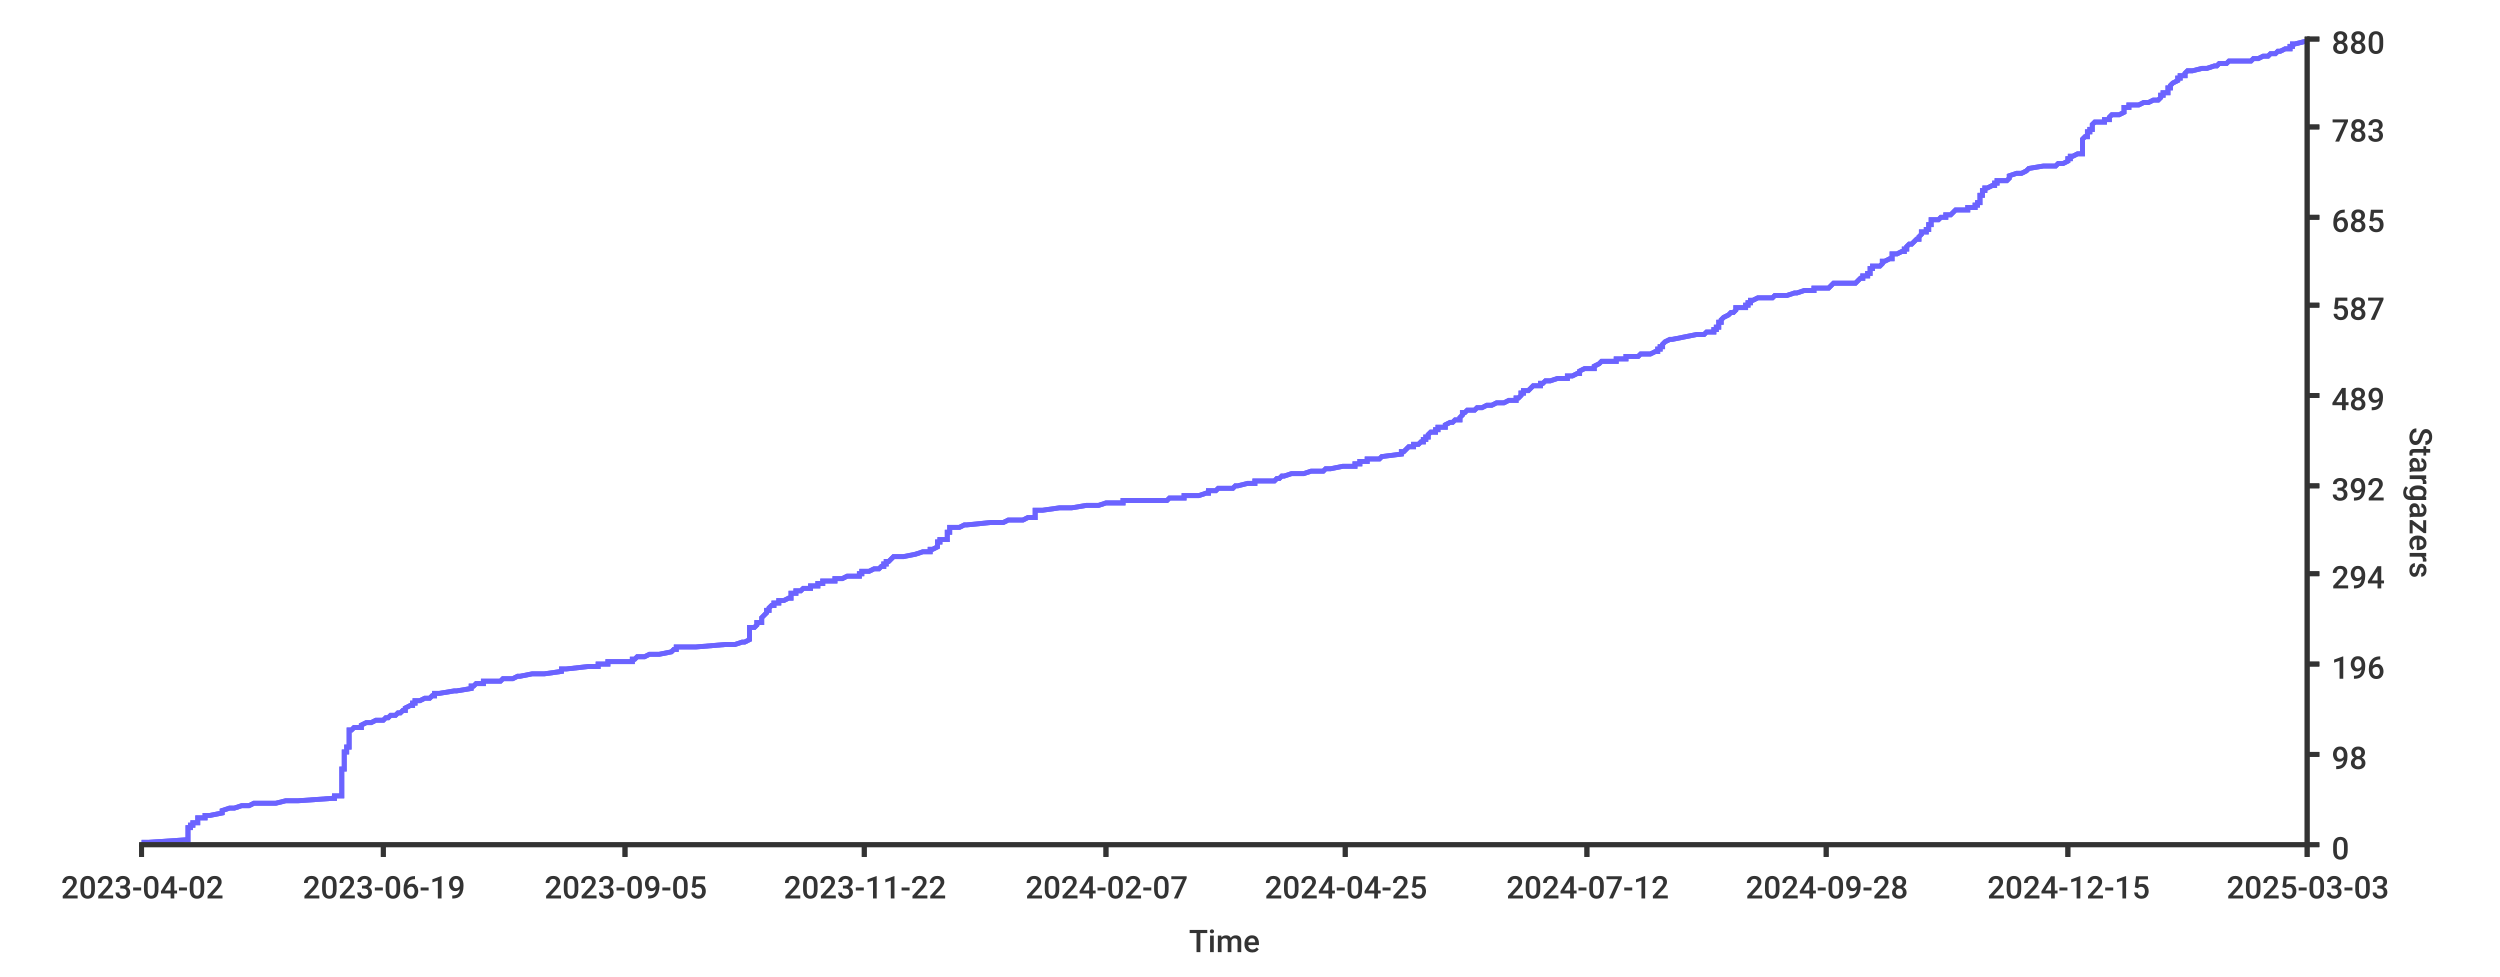
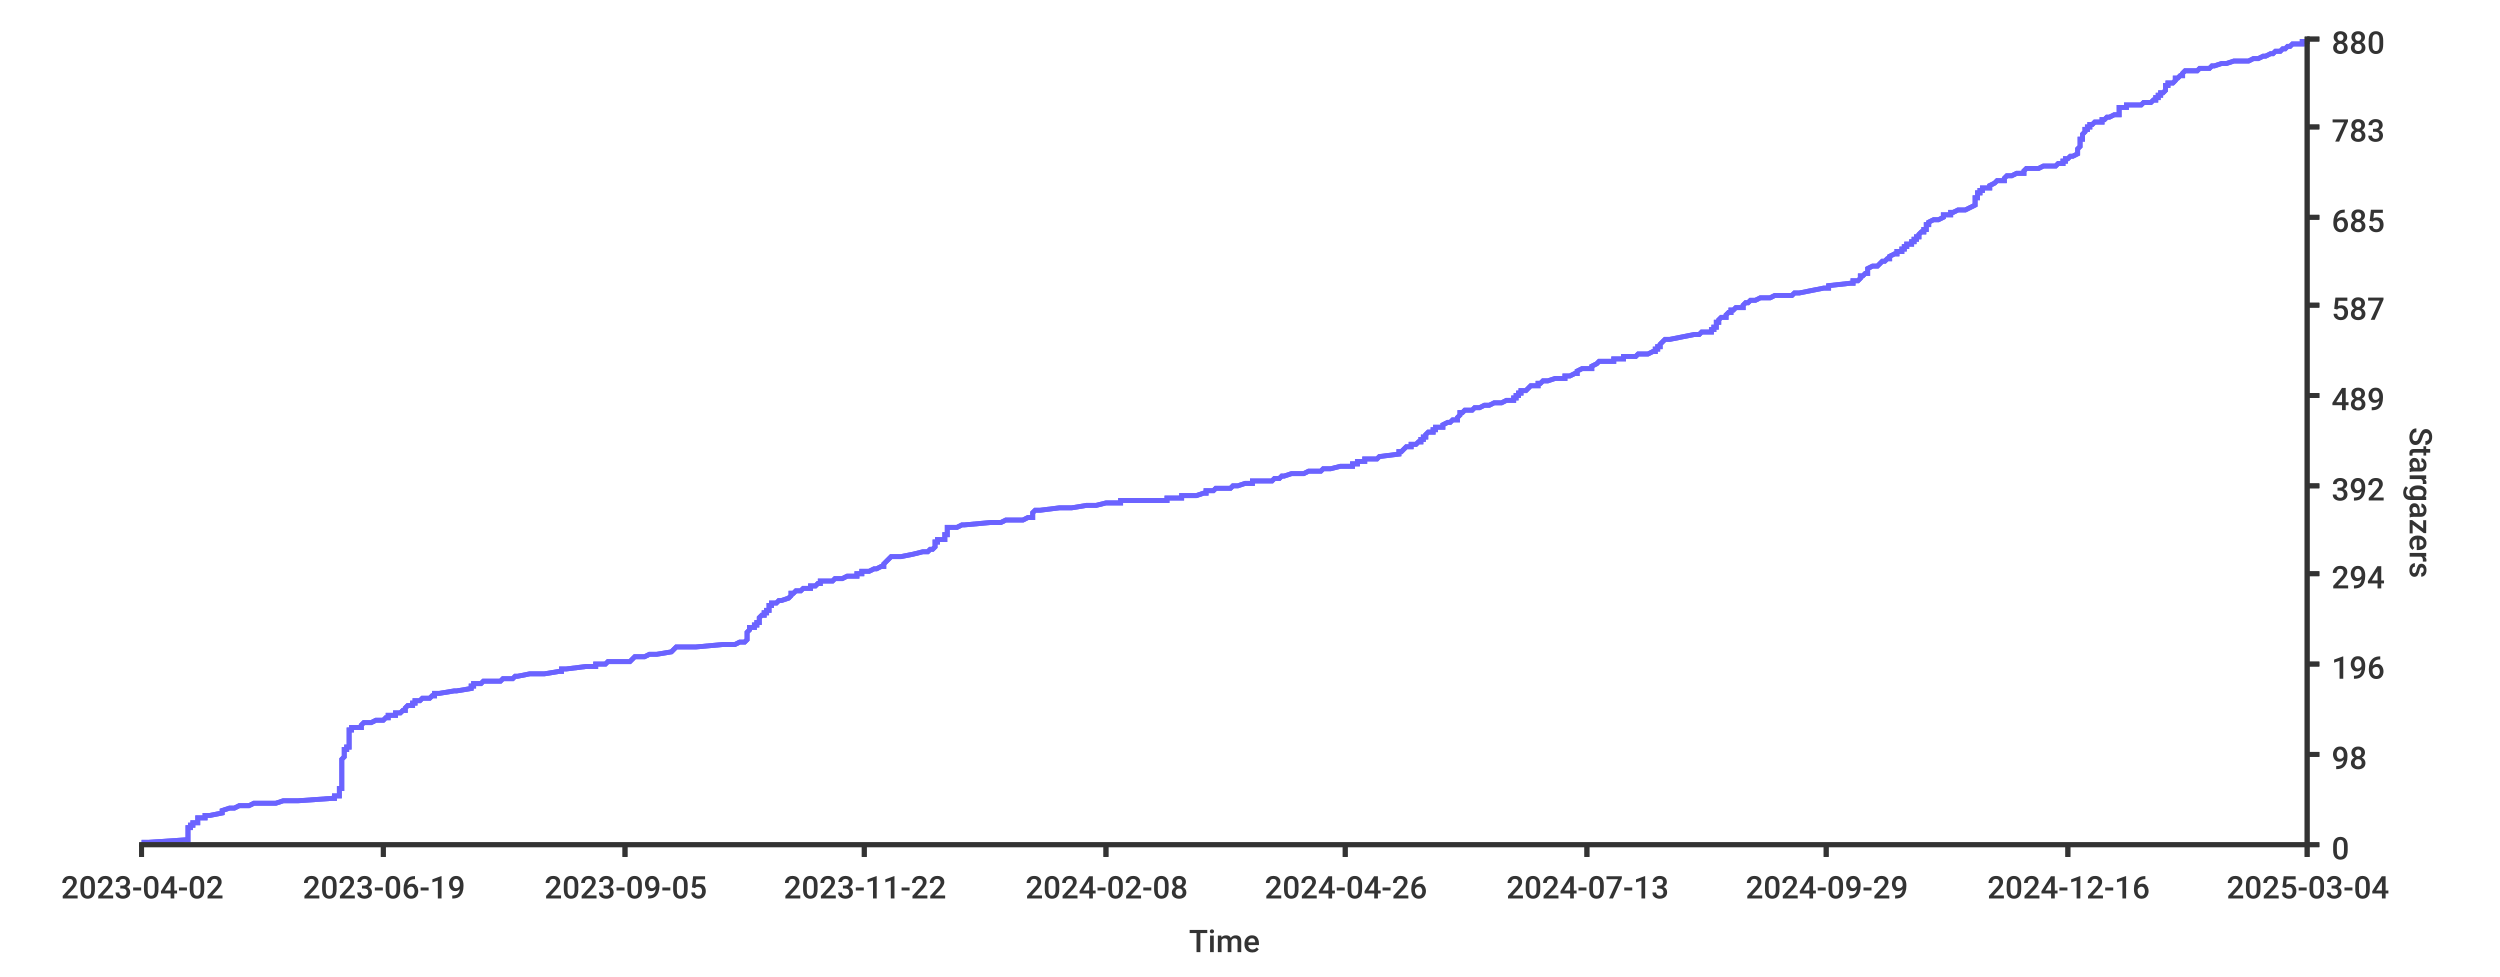
- <svg xmlns="http://www.w3.org/2000/svg" height="400px" width="1024px">
+ <svg xmlns="http://www.w3.org/2000/svg" width="1024px" height="400px">
  <style type="text/css">
path { fill: none; stroke: rgb(51,51,51); }
path.series { stroke: #6b63ff; }
rect.background { fill: rgb(255,255,255); stroke: none; }

text {
	stroke-width: 0;
	stroke: none;
	fill: rgba(51,51,51,1.0);
	font-size: 12.8px;
	font-family: 'Roboto Medium', sans-serif;
}
</style>
-   <rect y="0" width="1024px" height="400px" class="background" rx="8" x="0" />
-   <rect width="1024px" height="400px" class="background" rx="8" x="0" y="0" />
-   <path stroke-width="2" class="series" d="M 58 345 L 61 345 L 76 344 L 77 344 L 77 344 L 77 343 L 77 343 L 77 343 L 77 342 L 77 342 L 77 341 L 77 341 L 77 341 L 77 340 L 77 340 L 77 340 L 77 339 L 78 339 L 78 338 L 78 338 L 79 338 L 79 337 L 80 337 L 81 337 L 81 336 L 81 336 L 81 335 L 82 335 L 84 335 L 84 334 L 85 334 L 86 334 L 91 333 L 91 333 L 91 332 L 91 332 L 91 332 L 94 331 L 95 331 L 96 331 L 99 330 L 102 330 L 104 329 L 111 329 L 113 329 L 117 328 L 120 328 L 122 328 L 136 327 L 137 327 L 137 326 L 139 326 L 140 326 L 140 325 L 140 325 L 140 325 L 140 324 L 140 324 L 140 323 L 140 323 L 140 323 L 140 322 L 140 322 L 140 322 L 140 321 L 140 321 L 140 320 L 140 320 L 140 320 L 140 319 L 140 319 L 140 319 L 140 318 L 140 318 L 140 317 L 140 317 L 140 317 L 140 316 L 140 316 L 140 316 L 140 315 L 141 315 L 141 314 L 141 314 L 141 314 L 141 313 L 141 313 L 141 313 L 141 312 L 141 312 L 141 311 L 141 311 L 141 311 L 141 310 L 141 310 L 141 310 L 141 309 L 141 309 L 141 308 L 141 308 L 142 308 L 142 307 L 142 307 L 142 307 L 142 306 L 143 306 L 143 305 L 143 305 L 143 305 L 143 304 L 143 304 L 143 304 L 143 303 L 143 303 L 143 302 L 143 302 L 143 302 L 143 301 L 143 301 L 143 301 L 143 300 L 143 300 L 143 299 L 144 299 L 144 299 L 145 298 L 145 298 L 148 298 L 148 297 L 148 297 L 150 296 L 150 296 L 152 296 L 154 295 L 155 295 L 157 295 L 158 294 L 159 294 L 160 293 L 160 293 L 162 293 L 163 292 L 163 292 L 164 292 L 165 291 L 166 291 L 166 290 L 166 290 L 166 290 L 168 289 L 169 289 L 169 289 L 169 288 L 170 288 L 170 287 L 171 287 L 172 287 L 174 286 L 176 286 L 176 286 L 177 285 L 178 285 L 178 284 L 179 284 L 180 284 L 186 283 L 186 283 L 187 283 L 193 282 L 193 282 L 193 281 L 194 281 L 194 281 L 195 280 L 197 280 L 198 280 L 198 279 L 205 279 L 206 278 L 208 278 L 210 278 L 212 277 L 212 277 L 213 277 L 218 276 L 223 276 L 230 275 L 230 275 L 230 275 L 230 274 L 231 274 L 232 274 L 241 273 L 245 273 L 245 272 L 248 272 L 249 272 L 249 271 L 259 271 L 259 271 L 259 270 L 260 270 L 261 269 L 263 269 L 264 269 L 266 268 L 268 268 L 270 268 L 275 267 L 275 267 L 276 266 L 276 266 L 277 266 L 277 265 L 280 265 L 285 265 L 297 264 L 301 264 L 304 263 L 304 263 L 305 263 L 307 262 L 307 262 L 307 262 L 307 261 L 307 261 L 307 260 L 307 260 L 307 260 L 307 259 L 307 259 L 307 259 L 307 258 L 307 258 L 307 257 L 308 257 L 309 257 L 310 256 L 310 256 L 310 256 L 310 255 L 312 255 L 312 254 L 312 254 L 312 254 L 312 253 L 312 253 L 312 253 L 313 252 L 313 252 L 314 251 L 314 251 L 314 251 L 314 250 L 314 250 L 315 250 L 315 249 L 315 249 L 316 248 L 316 248 L 317 248 L 317 247 L 318 247 L 319 247 L 319 246 L 321 246 L 323 245 L 323 245 L 324 245 L 324 244 L 324 244 L 324 244 L 324 243 L 326 243 L 326 242 L 328 242 L 328 242 L 329 241 L 331 241 L 332 241 L 332 240 L 335 240 L 335 239 L 336 239 L 337 239 L 337 238 L 341 238 L 342 238 L 342 237 L 345 237 L 347 236 L 351 236 L 352 236 L 352 235 L 353 235 L 353 235 L 353 234 L 356 234 L 358 233 L 360 233 L 360 233 L 361 232 L 362 232 L 362 232 L 362 231 L 363 231 L 363 230 L 363 230 L 364 230 L 365 229 L 365 229 L 365 229 L 366 228 L 370 228 L 375 227 L 375 227 L 375 227 L 378 226 L 380 226 L 381 226 L 381 225 L 382 225 L 384 224 L 384 224 L 384 224 L 384 223 L 384 223 L 384 223 L 384 222 L 385 222 L 385 221 L 385 221 L 388 221 L 388 220 L 388 220 L 388 220 L 388 219 L 388 219 L 388 218 L 388 218 L 389 218 L 389 217 L 389 217 L 389 217 L 389 216 L 393 216 L 395 215 L 395 215 L 396 215 L 406 214 L 407 214 L 411 214 L 413 213 L 419 213 L 421 212 L 424 212 L 424 212 L 424 211 L 424 211 L 424 211 L 424 210 L 424 210 L 424 209 L 426 209 L 427 209 L 434 208 L 437 208 L 439 208 L 445 207 L 450 207 L 453 206 L 456 206 L 460 206 L 460 205 L 469 205 L 478 205 L 479 204 L 485 204 L 485 203 L 490 203 L 491 203 L 494 202 L 494 202 L 495 202 L 495 201 L 498 201 L 499 200 L 501 200 L 505 200 L 506 199 L 507 199 L 507 199 L 511 198 L 514 198 L 514 197 L 518 197 L 522 197 L 523 196 L 523 196 L 524 196 L 525 195 L 526 195 L 529 194 L 532 194 L 534 194 L 537 193 L 537 193 L 542 193 L 543 192 L 545 192 L 550 191 L 550 191 L 555 191 L 555 190 L 556 190 L 557 190 L 557 189 L 560 189 L 560 188 L 562 188 L 565 188 L 566 187 L 566 187 L 566 187 L 574 186 L 574 186 L 574 185 L 575 185 L 575 185 L 576 184 L 576 184 L 576 184 L 577 183 L 579 183 L 579 182 L 580 182 L 581 182 L 582 181 L 582 181 L 583 181 L 583 180 L 584 180 L 584 179 L 584 179 L 585 179 L 585 178 L 585 178 L 585 178 L 586 177 L 588 177 L 588 176 L 588 176 L 589 176 L 589 175 L 590 175 L 592 175 L 592 174 L 592 174 L 594 173 L 595 173 L 595 173 L 596 172 L 596 172 L 598 172 L 598 171 L 598 171 L 599 170 L 599 170 L 599 170 L 599 169 L 600 169 L 600 169 L 601 168 L 604 168 L 605 167 L 607 167 L 607 167 L 609 166 L 611 166 L 611 166 L 613 165 L 616 165 L 618 164 L 621 164 L 621 164 L 621 163 L 622 163 L 622 163 L 623 162 L 623 162 L 623 161 L 624 161 L 624 161 L 624 160 L 624 160 L 626 160 L 627 159 L 627 159 L 628 158 L 628 158 L 631 158 L 631 157 L 631 157 L 632 157 L 633 156 L 635 156 L 638 155 L 642 155 L 642 155 L 642 154 L 642 154 L 644 154 L 646 153 L 647 153 L 647 152 L 647 152 L 647 152 L 649 151 L 652 151 L 653 151 L 653 150 L 653 150 L 655 149 L 655 149 L 655 149 L 656 148 L 659 148 L 662 148 L 662 147 L 666 147 L 666 146 L 667 146 L 671 146 L 672 145 L 674 145 L 676 145 L 678 144 L 679 144 L 679 143 L 680 143 L 680 143 L 680 142 L 680 142 L 681 142 L 681 141 L 681 141 L 682 140 L 682 140 L 682 140 L 684 139 L 685 139 L 685 139 L 690 138 L 690 138 L 695 137 L 698 137 L 698 137 L 699 136 L 699 136 L 702 136 L 702 135 L 703 135 L 703 134 L 704 134 L 704 134 L 704 133 L 704 133 L 704 132 L 705 132 L 705 132 L 705 131 L 705 131 L 705 131 L 706 130 L 706 130 L 706 130 L 708 129 L 708 129 L 709 128 L 709 128 L 710 128 L 711 127 L 711 127 L 711 126 L 713 126 L 715 126 L 715 125 L 715 125 L 716 125 L 716 124 L 717 124 L 717 124 L 717 123 L 718 123 L 720 122 L 723 122 L 726 122 L 727 121 L 728 121 L 732 121 L 735 120 L 736 120 L 739 119 L 743 119 L 743 119 L 743 118 L 748 118 L 749 118 L 750 117 L 750 117 L 751 116 L 759 116 L 760 116 L 761 115 L 761 115 L 761 115 L 762 114 L 763 114 L 763 113 L 764 113 L 765 113 L 765 112 L 765 112 L 766 112 L 766 111 L 766 111 L 766 110 L 766 110 L 767 110 L 767 109 L 768 109 L 770 109 L 771 108 L 771 108 L 771 107 L 772 107 L 772 107 L 774 106 L 774 106 L 775 106 L 775 105 L 775 105 L 775 104 L 777 104 L 777 104 L 779 103 L 779 103 L 780 103 L 780 102 L 781 102 L 781 101 L 781 101 L 781 101 L 782 100 L 782 100 L 783 100 L 784 99 L 784 99 L 785 98 L 786 98 L 786 98 L 786 97 L 786 97 L 786 97 L 787 96 L 787 96 L 787 95 L 789 95 L 789 95 L 789 94 L 790 94 L 790 94 L 790 93 L 790 93 L 790 92 L 790 92 L 791 92 L 791 91 L 791 91 L 791 91 L 791 90 L 794 90 L 795 89 L 797 89 L 797 89 L 797 88 L 798 88 L 799 88 L 800 87 L 800 87 L 801 86 L 804 86 L 806 86 L 806 85 L 808 85 L 809 85 L 809 84 L 810 84 L 810 83 L 810 83 L 811 83 L 811 82 L 811 82 L 811 82 L 811 81 L 811 81 L 811 80 L 811 80 L 812 80 L 812 79 L 812 79 L 812 79 L 812 78 L 813 78 L 813 77 L 814 77 L 814 77 L 816 76 L 816 76 L 817 76 L 817 75 L 818 75 L 818 74 L 819 74 L 822 74 L 823 73 L 823 73 L 823 73 L 823 72 L 823 72 L 826 71 L 828 71 L 828 71 L 830 70 L 830 70 L 830 70 L 831 69 L 831 69 L 837 68 L 839 68 L 842 68 L 843 67 L 844 67 L 845 67 L 847 66 L 847 66 L 847 65 L 847 65 L 848 65 L 848 64 L 849 64 L 849 64 L 851 63 L 853 63 L 853 62 L 853 62 L 853 62 L 853 61 L 853 61 L 853 61 L 853 60 L 853 60 L 853 59 L 853 59 L 853 59 L 853 58 L 853 58 L 853 58 L 853 57 L 853 57 L 854 56 L 854 56 L 855 56 L 855 55 L 855 55 L 855 55 L 855 54 L 856 54 L 856 53 L 856 53 L 857 53 L 857 52 L 857 52 L 857 52 L 857 51 L 857 51 L 858 50 L 860 50 L 862 50 L 862 49 L 862 49 L 864 49 L 864 48 L 864 48 L 865 47 L 867 47 L 868 47 L 870 46 L 870 46 L 870 46 L 870 45 L 870 45 L 870 44 L 870 44 L 872 44 L 872 43 L 872 43 L 876 43 L 878 42 L 880 42 L 882 41 L 884 41 L 884 41 L 885 40 L 885 40 L 885 40 L 885 39 L 886 39 L 886 38 L 887 38 L 888 38 L 888 37 L 888 37 L 888 37 L 888 36 L 889 36 L 889 35 L 889 35 L 889 35 L 890 34 L 890 34 L 890 34 L 892 33 L 892 33 L 892 32 L 893 32 L 893 32 L 893 31 L 894 31 L 895 31 L 895 30 L 895 30 L 896 29 L 896 29 L 898 29 L 902 28 L 902 28 L 904 28 L 907 27 L 908 27 L 909 26 L 912 26 L 912 26 L 913 25 L 917 25 L 922 25 L 923 24 L 925 24 L 927 23 L 929 23 L 929 23 L 930 22 L 932 22 L 932 22 L 933 21 L 934 21 L 936 20 L 937 20 L 938 20 L 938 19 L 939 19 L 939 19 L 939 18 L 940 18 L 944 17 L 944 17 L 945 17" />
-   <path class="series" d="M 58 345 L 61 345 L 76 344 L 77 344 L 77 344 L 77 343 L 77 343 L 77 343 L 77 342 L 77 342 L 77 341 L 77 341 L 77 341 L 77 340 L 77 340 L 77 340 L 77 339 L 78 339 L 78 338 L 78 338 L 79 338 L 79 337 L 80 337 L 81 337 L 81 336 L 81 336 L 81 335 L 82 335 L 84 335 L 84 334 L 85 334 L 86 334 L 91 333 L 91 333 L 91 332 L 91 332 L 91 332 L 94 331 L 95 331 L 96 331 L 99 330 L 102 330 L 104 329 L 111 329 L 113 329 L 117 328 L 120 328 L 122 328 L 136 327 L 137 327 L 137 326 L 139 326 L 140 326 L 140 325 L 140 325 L 140 325 L 140 324 L 140 324 L 140 323 L 140 323 L 140 323 L 140 322 L 140 322 L 140 322 L 140 321 L 140 321 L 140 320 L 140 320 L 140 320 L 140 319 L 140 319 L 140 319 L 140 318 L 140 318 L 140 317 L 140 317 L 140 317 L 140 316 L 140 316 L 140 316 L 140 315 L 141 315 L 141 314 L 141 314 L 141 314 L 141 313 L 141 313 L 141 313 L 141 312 L 141 312 L 141 311 L 141 311 L 141 311 L 141 310 L 141 310 L 141 310 L 141 309 L 141 309 L 141 308 L 141 308 L 142 308 L 142 307 L 142 307 L 142 307 L 142 306 L 143 306 L 143 305 L 143 305 L 143 305 L 143 304 L 143 304 L 143 304 L 143 303 L 143 303 L 143 302 L 143 302 L 143 302 L 143 301 L 143 301 L 143 301 L 143 300 L 143 300 L 143 299 L 144 299 L 144 299 L 145 298 L 145 298 L 148 298 L 148 297 L 148 297 L 150 296 L 150 296 L 152 296 L 154 295 L 155 295 L 157 295 L 158 294 L 159 294 L 160 293 L 160 293 L 162 293 L 163 292 L 163 292 L 164 292 L 165 291 L 166 291 L 166 290 L 166 290 L 166 290 L 168 289 L 169 289 L 169 289 L 169 288 L 170 288 L 170 287 L 171 287 L 172 287 L 174 286 L 176 286 L 176 286 L 177 285 L 178 285 L 178 284 L 179 284 L 180 284 L 186 283 L 186 283 L 187 283 L 193 282 L 193 282 L 193 281 L 194 281 L 194 281 L 195 280 L 197 280 L 198 280 L 198 279 L 205 279 L 206 278 L 208 278 L 210 278 L 212 277 L 212 277 L 213 277 L 218 276 L 223 276 L 230 275 L 230 275 L 230 275 L 230 274 L 231 274 L 232 274 L 241 273 L 245 273 L 245 272 L 248 272 L 249 272 L 249 271 L 259 271 L 259 271 L 259 270 L 260 270 L 261 269 L 263 269 L 264 269 L 266 268 L 268 268 L 270 268 L 275 267 L 275 267 L 276 266 L 276 266 L 277 266 L 277 265 L 280 265 L 285 265 L 297 264 L 301 264 L 304 263 L 304 263 L 305 263 L 307 262 L 307 262 L 307 262 L 307 261 L 307 261 L 307 260 L 307 260 L 307 260 L 307 259 L 307 259 L 307 259 L 307 258 L 307 258 L 307 257 L 308 257 L 309 257 L 310 256 L 310 256 L 310 256 L 310 255 L 312 255 L 312 254 L 312 254 L 312 254 L 312 253 L 312 253 L 312 253 L 313 252 L 313 252 L 314 251 L 314 251 L 314 251 L 314 250 L 314 250 L 315 250 L 315 249 L 315 249 L 316 248 L 316 248 L 317 248 L 317 247 L 318 247 L 319 247 L 319 246 L 321 246 L 323 245 L 323 245 L 324 245 L 324 244 L 324 244 L 324 244 L 324 243 L 326 243 L 326 242 L 328 242 L 328 242 L 329 241 L 331 241 L 332 241 L 332 240 L 335 240 L 335 239 L 336 239 L 337 239 L 337 238 L 341 238 L 342 238 L 342 237 L 345 237 L 347 236 L 351 236 L 352 236 L 352 235 L 353 235 L 353 235 L 353 234 L 356 234 L 358 233 L 360 233 L 360 233 L 361 232 L 362 232 L 362 232 L 362 231 L 363 231 L 363 230 L 363 230 L 364 230 L 365 229 L 365 229 L 365 229 L 366 228 L 370 228 L 375 227 L 375 227 L 375 227 L 378 226 L 380 226 L 381 226 L 381 225 L 382 225 L 384 224 L 384 224 L 384 224 L 384 223 L 384 223 L 384 223 L 384 222 L 385 222 L 385 221 L 385 221 L 388 221 L 388 220 L 388 220 L 388 220 L 388 219 L 388 219 L 388 218 L 388 218 L 389 218 L 389 217 L 389 217 L 389 217 L 389 216 L 393 216 L 395 215 L 395 215 L 396 215 L 406 214 L 407 214 L 411 214 L 413 213 L 419 213 L 421 212 L 424 212 L 424 212 L 424 211 L 424 211 L 424 211 L 424 210 L 424 210 L 424 209 L 426 209 L 427 209 L 434 208 L 437 208 L 439 208 L 445 207 L 450 207 L 453 206 L 456 206 L 460 206 L 460 205 L 469 205 L 478 205 L 479 204 L 485 204 L 485 203 L 490 203 L 491 203 L 494 202 L 494 202 L 495 202 L 495 201 L 498 201 L 499 200 L 501 200 L 505 200 L 506 199 L 507 199 L 507 199 L 511 198 L 514 198 L 514 197 L 518 197 L 522 197 L 523 196 L 523 196 L 524 196 L 525 195 L 526 195 L 529 194 L 532 194 L 534 194 L 537 193 L 537 193 L 542 193 L 543 192 L 545 192 L 550 191 L 550 191 L 555 191 L 555 190 L 556 190 L 557 190 L 557 189 L 560 189 L 560 188 L 562 188 L 565 188 L 566 187 L 566 187 L 566 187 L 574 186 L 574 186 L 574 185 L 575 185 L 575 185 L 576 184 L 576 184 L 576 184 L 577 183 L 579 183 L 579 182 L 580 182 L 581 182 L 582 181 L 582 181 L 583 181 L 583 180 L 584 180 L 584 179 L 584 179 L 585 179 L 585 178 L 585 178 L 585 178 L 586 177 L 588 177 L 588 176 L 588 176 L 589 176 L 589 175 L 590 175 L 592 175 L 592 174 L 592 174 L 594 173 L 595 173 L 595 173 L 596 172 L 596 172 L 598 172 L 598 171 L 598 171 L 599 170 L 599 170 L 599 170 L 599 169 L 600 169 L 600 169 L 601 168 L 604 168 L 605 167 L 607 167 L 607 167 L 609 166 L 611 166 L 611 166 L 613 165 L 616 165 L 618 164 L 621 164 L 621 164 L 621 163 L 622 163 L 622 163 L 623 162 L 623 162 L 623 161 L 624 161 L 624 161 L 624 160 L 624 160 L 626 160 L 627 159 L 627 159 L 628 158 L 628 158 L 631 158 L 631 157 L 631 157 L 632 157 L 633 156 L 635 156 L 638 155 L 642 155 L 642 155 L 642 154 L 642 154 L 644 154 L 646 153 L 647 153 L 647 152 L 647 152 L 647 152 L 649 151 L 652 151 L 653 151 L 653 150 L 653 150 L 655 149 L 655 149 L 655 149 L 656 148 L 659 148 L 662 148 L 662 147 L 666 147 L 666 146 L 667 146 L 671 146 L 672 145 L 674 145 L 676 145 L 678 144 L 679 144 L 679 143 L 680 143 L 680 143 L 680 142 L 680 142 L 681 142 L 681 141 L 681 141 L 682 140 L 682 140 L 682 140 L 684 139 L 685 139 L 685 139 L 690 138 L 690 138 L 695 137 L 698 137 L 698 137 L 699 136 L 699 136 L 702 136 L 702 135 L 703 135 L 703 134 L 704 134 L 704 134 L 704 133 L 704 133 L 704 132 L 705 132 L 705 132 L 705 131 L 705 131 L 705 131 L 706 130 L 706 130 L 706 130 L 708 129 L 708 129 L 709 128 L 709 128 L 710 128 L 711 127 L 711 127 L 711 126 L 713 126 L 715 126 L 715 125 L 715 125 L 716 125 L 716 124 L 717 124 L 717 124 L 717 123 L 718 123 L 720 122 L 723 122 L 726 122 L 727 121 L 728 121 L 732 121 L 735 120 L 736 120 L 739 119 L 743 119 L 743 119 L 743 118 L 748 118 L 749 118 L 750 117 L 750 117 L 751 116 L 759 116 L 760 116 L 761 115 L 761 115 L 761 115 L 762 114 L 763 114 L 763 113 L 764 113 L 765 113 L 765 112 L 765 112 L 766 112 L 766 111 L 766 111 L 766 110 L 766 110 L 767 110 L 767 109 L 768 109 L 770 109 L 771 108 L 771 108 L 771 107 L 772 107 L 772 107 L 774 106 L 774 106 L 775 106 L 775 105 L 775 105 L 775 104 L 777 104 L 777 104 L 779 103 L 779 103 L 780 103 L 780 102 L 781 102 L 781 101 L 781 101 L 781 101 L 782 100 L 782 100 L 783 100 L 784 99 L 784 99 L 785 98 L 786 98 L 786 98 L 786 97 L 786 97 L 786 97 L 787 96 L 787 96 L 787 95 L 789 95 L 789 95 L 789 94 L 790 94 L 790 94 L 790 93 L 790 93 L 790 92 L 790 92 L 791 92 L 791 91 L 791 91 L 791 91 L 791 90 L 794 90 L 795 89 L 797 89 L 797 89 L 797 88 L 798 88 L 799 88 L 800 87 L 800 87 L 801 86 L 804 86 L 806 86 L 806 85 L 808 85 L 809 85 L 809 84 L 810 84 L 810 83 L 810 83 L 811 83 L 811 82 L 811 82 L 811 82 L 811 81 L 811 81 L 811 80 L 811 80 L 812 80 L 812 79 L 812 79 L 812 79 L 812 78 L 813 78 L 813 77 L 814 77 L 814 77 L 816 76 L 816 76 L 817 76 L 817 75 L 818 75 L 818 74 L 819 74 L 822 74 L 823 73 L 823 73 L 823 73 L 823 72 L 823 72 L 826 71 L 828 71 L 828 71 L 830 70 L 830 70 L 830 70 L 831 69 L 831 69 L 837 68 L 839 68 L 842 68 L 843 67 L 844 67 L 845 67 L 847 66 L 847 66 L 847 65 L 847 65 L 848 65 L 848 64 L 849 64 L 849 64 L 851 63 L 853 63 L 853 62 L 853 62 L 853 62 L 853 61 L 853 61 L 853 61 L 853 60 L 853 60 L 853 59 L 853 59 L 853 59 L 853 58 L 853 58 L 853 58 L 853 57 L 853 57 L 854 56 L 854 56 L 855 56 L 855 55 L 855 55 L 855 55 L 855 54 L 856 54 L 856 53 L 856 53 L 857 53 L 857 52 L 857 52 L 857 52 L 857 51 L 857 51 L 858 50 L 860 50 L 862 50 L 862 49 L 862 49 L 864 49 L 864 48 L 864 48 L 865 47 L 867 47 L 868 47 L 870 46 L 870 46 L 870 46 L 870 45 L 870 45 L 870 44 L 870 44 L 872 44 L 872 43 L 872 43 L 876 43 L 878 42 L 880 42 L 882 41 L 884 41 L 884 41 L 885 40 L 885 40 L 885 40 L 885 39 L 886 39 L 886 38 L 887 38 L 888 38 L 888 37 L 888 37 L 888 37 L 888 36 L 889 36 L 889 35 L 889 35 L 889 35 L 890 34 L 890 34 L 890 34 L 892 33 L 892 33 L 892 32 L 893 32 L 893 32 L 893 31 L 894 31 L 895 31 L 895 30 L 895 30 L 896 29 L 896 29 L 898 29 L 902 28 L 902 28 L 904 28 L 907 27 L 908 27 L 909 26 L 912 26 L 912 26 L 913 25 L 917 25 L 922 25 L 923 24 L 925 24 L 927 23 L 929 23 L 929 23 L 930 22 L 932 22 L 932 22 L 933 21 L 934 21 L 936 20 L 937 20 L 938 20 L 938 19 L 939 19 L 939 19 L 939 18 L 940 18 L 944 17 L 944 17 L 945 17" stroke-width="2" />
+   <rect height="400px" class="background" rx="8" x="0" y="0" width="1024px" />
+   <rect x="0" y="0" width="1024px" height="400px" class="background" rx="8" />
+   <path stroke-width="2" class="series" d="M 58 345 L 61 345 L 76 344 L 76 344 L 77 344 L 77 343 L 77 343 L 77 343 L 77 342 L 77 342 L 77 341 L 77 341 L 77 341 L 77 340 L 77 340 L 77 340 L 77 339 L 78 339 L 78 338 L 78 338 L 79 338 L 79 337 L 80 337 L 81 337 L 81 336 L 81 336 L 81 335 L 82 335 L 84 335 L 84 334 L 85 334 L 86 334 L 91 333 L 91 333 L 91 332 L 91 332 L 91 332 L 94 331 L 95 331 L 96 331 L 98 330 L 102 330 L 104 329 L 111 329 L 113 329 L 116 328 L 120 328 L 122 328 L 136 327 L 137 327 L 137 326 L 139 326 L 139 326 L 139 325 L 139 325 L 139 325 L 139 324 L 139 324 L 139 323 L 139 323 L 140 323 L 140 322 L 140 322 L 140 322 L 140 321 L 140 321 L 140 320 L 140 320 L 140 320 L 140 319 L 140 319 L 140 319 L 140 318 L 140 318 L 140 317 L 140 317 L 140 317 L 140 316 L 140 316 L 140 316 L 140 315 L 140 315 L 140 314 L 140 314 L 140 314 L 140 313 L 140 313 L 140 313 L 140 312 L 140 312 L 140 311 L 140 311 L 140 311 L 141 310 L 141 310 L 141 310 L 141 309 L 141 309 L 141 308 L 141 308 L 141 308 L 141 307 L 141 307 L 142 307 L 142 306 L 143 306 L 143 305 L 143 305 L 143 305 L 143 304 L 143 304 L 143 304 L 143 303 L 143 303 L 143 302 L 143 302 L 143 302 L 143 301 L 143 301 L 143 301 L 143 300 L 143 300 L 143 299 L 144 299 L 144 299 L 144 298 L 144 298 L 148 298 L 148 297 L 148 297 L 149 296 L 149 296 L 152 296 L 154 295 L 155 295 L 157 295 L 158 294 L 159 294 L 159 293 L 160 293 L 162 293 L 162 292 L 163 292 L 164 292 L 165 291 L 166 291 L 166 290 L 166 290 L 166 290 L 167 289 L 169 289 L 169 289 L 169 288 L 170 288 L 170 287 L 170 287 L 172 287 L 173 286 L 175 286 L 176 286 L 177 285 L 178 285 L 178 284 L 178 284 L 180 284 L 186 283 L 186 283 L 187 283 L 193 282 L 193 282 L 193 281 L 193 281 L 194 281 L 194 280 L 196 280 L 197 280 L 198 279 L 205 279 L 206 278 L 208 278 L 210 278 L 211 277 L 211 277 L 212 277 L 217 276 L 223 276 L 229 275 L 230 275 L 230 275 L 230 274 L 230 274 L 232 274 L 240 273 L 244 273 L 244 272 L 248 272 L 248 272 L 249 271 L 258 271 L 258 271 L 259 270 L 259 270 L 260 269 L 263 269 L 264 269 L 266 268 L 267 268 L 269 268 L 275 267 L 275 267 L 276 266 L 276 266 L 276 266 L 277 265 L 279 265 L 285 265 L 296 264 L 301 264 L 303 263 L 303 263 L 305 263 L 306 262 L 306 262 L 306 262 L 306 261 L 306 261 L 306 260 L 306 260 L 306 260 L 306 259 L 306 259 L 306 259 L 307 258 L 307 258 L 307 257 L 307 257 L 309 257 L 309 256 L 310 256 L 310 256 L 310 255 L 311 255 L 311 254 L 311 254 L 311 254 L 311 253 L 311 253 L 311 253 L 312 252 L 313 252 L 313 251 L 314 251 L 314 251 L 314 250 L 314 250 L 315 250 L 315 249 L 315 249 L 315 248 L 316 248 L 316 248 L 316 247 L 317 247 L 318 247 L 319 246 L 320 246 L 323 245 L 323 245 L 323 245 L 324 244 L 324 244 L 324 244 L 324 243 L 325 243 L 326 242 L 328 242 L 328 242 L 329 241 L 330 241 L 332 241 L 332 240 L 334 240 L 335 239 L 335 239 L 336 239 L 336 238 L 340 238 L 341 238 L 342 237 L 345 237 L 347 236 L 350 236 L 351 236 L 351 235 L 352 235 L 353 235 L 353 234 L 356 234 L 358 233 L 359 233 L 359 233 L 361 232 L 362 232 L 362 232 L 362 231 L 362 231 L 363 230 L 363 230 L 363 230 L 364 229 L 364 229 L 364 229 L 365 228 L 369 228 L 374 227 L 374 227 L 374 227 L 378 226 L 379 226 L 380 226 L 381 225 L 382 225 L 383 224 L 383 224 L 383 224 L 383 223 L 383 223 L 383 223 L 383 222 L 384 222 L 384 221 L 385 221 L 387 221 L 387 220 L 387 220 L 387 220 L 387 219 L 388 219 L 388 218 L 388 218 L 388 218 L 388 217 L 388 217 L 388 217 L 388 216 L 392 216 L 394 215 L 394 215 L 395 215 L 406 214 L 407 214 L 410 214 L 412 213 L 419 213 L 421 212 L 423 212 L 423 212 L 423 211 L 423 211 L 423 211 L 423 210 L 423 210 L 424 209 L 425 209 L 426 209 L 434 208 L 436 208 L 439 208 L 445 207 L 449 207 L 453 206 L 455 206 L 459 206 L 459 205 L 469 205 L 478 205 L 478 204 L 484 204 L 484 203 L 490 203 L 490 203 L 493 202 L 493 202 L 494 202 L 494 201 L 497 201 L 498 200 L 501 200 L 504 200 L 505 199 L 506 199 L 507 199 L 510 198 L 513 198 L 513 197 L 517 197 L 521 197 L 522 196 L 522 196 L 524 196 L 525 195 L 526 195 L 529 194 L 531 194 L 534 194 L 536 193 L 536 193 L 541 193 L 542 192 L 545 192 L 549 191 L 549 191 L 554 191 L 554 190 L 555 190 L 556 190 L 556 189 L 559 189 L 559 188 L 561 188 L 564 188 L 565 187 L 565 187 L 565 187 L 573 186 L 573 186 L 573 185 L 574 185 L 574 185 L 575 184 L 575 184 L 575 184 L 576 183 L 578 183 L 578 182 L 579 182 L 580 182 L 581 181 L 581 181 L 582 181 L 582 180 L 583 180 L 583 179 L 583 179 L 584 179 L 584 178 L 584 178 L 584 178 L 585 177 L 587 177 L 587 176 L 587 176 L 588 176 L 588 175 L 589 175 L 591 175 L 591 174 L 591 174 L 593 173 L 594 173 L 594 173 L 595 172 L 595 172 L 597 172 L 597 171 L 597 171 L 598 170 L 598 170 L 598 170 L 598 169 L 599 169 L 599 169 L 600 168 L 603 168 L 604 167 L 606 167 L 606 167 L 608 166 L 610 166 L 610 166 L 612 165 L 615 165 L 617 164 L 619 164 L 620 164 L 620 163 L 621 163 L 621 163 L 621 162 L 622 162 L 622 161 L 623 161 L 623 161 L 623 160 L 623 160 L 625 160 L 626 159 L 626 159 L 627 158 L 627 158 L 630 158 L 630 157 L 630 157 L 631 157 L 632 156 L 634 156 L 637 155 L 641 155 L 641 155 L 641 154 L 641 154 L 643 154 L 645 153 L 646 153 L 646 152 L 646 152 L 646 152 L 648 151 L 651 151 L 652 151 L 652 150 L 652 150 L 654 149 L 654 149 L 654 149 L 655 148 L 657 148 L 661 148 L 661 147 L 665 147 L 665 146 L 666 146 L 670 146 L 671 145 L 673 145 L 675 145 L 677 144 L 678 144 L 678 143 L 678 143 L 679 143 L 679 142 L 679 142 L 680 142 L 680 141 L 680 141 L 681 140 L 681 140 L 681 140 L 682 139 L 683 139 L 684 139 L 689 138 L 689 138 L 694 137 L 696 137 L 696 137 L 697 136 L 698 136 L 701 136 L 701 135 L 702 135 L 702 134 L 703 134 L 703 134 L 703 133 L 703 133 L 703 132 L 704 132 L 704 132 L 704 131 L 704 131 L 704 131 L 705 130 L 705 130 L 707 130 L 707 129 L 707 129 L 708 128 L 709 128 L 709 128 L 709 127 L 710 127 L 711 126 L 714 126 L 714 126 L 714 125 L 714 125 L 714 125 L 715 124 L 715 124 L 716 124 L 717 123 L 719 123 L 721 122 L 724 122 L 725 122 L 727 121 L 731 121 L 734 121 L 735 120 L 737 120 L 742 119 L 742 119 L 742 119 L 747 118 L 748 118 L 749 118 L 749 117 L 749 117 L 758 116 L 758 116 L 759 116 L 759 115 L 760 115 L 761 115 L 762 114 L 762 114 L 762 113 L 763 113 L 763 113 L 764 112 L 764 112 L 765 112 L 765 111 L 765 111 L 765 110 L 765 110 L 765 110 L 767 109 L 768 109 L 769 109 L 770 108 L 770 108 L 771 107 L 771 107 L 772 107 L 773 106 L 774 106 L 774 106 L 774 105 L 774 105 L 776 104 L 776 104 L 777 104 L 777 103 L 778 103 L 779 103 L 779 102 L 780 102 L 780 101 L 780 101 L 781 101 L 781 100 L 781 100 L 783 100 L 783 99 L 784 99 L 784 98 L 784 98 L 785 98 L 785 97 L 785 97 L 786 97 L 786 96 L 786 96 L 787 95 L 787 95 L 788 95 L 788 94 L 789 94 L 789 94 L 789 93 L 789 93 L 789 92 L 790 92 L 790 92 L 790 91 L 790 91 L 790 91 L 792 90 L 794 90 L 796 89 L 796 89 L 796 89 L 796 88 L 798 88 L 799 88 L 799 87 L 800 87 L 802 86 L 805 86 L 805 86 L 807 85 L 807 85 L 807 85 L 809 84 L 809 84 L 809 83 L 809 83 L 809 83 L 809 82 L 809 82 L 809 82 L 809 81 L 810 81 L 810 80 L 810 80 L 810 80 L 810 79 L 810 79 L 811 79 L 811 78 L 812 78 L 812 77 L 813 77 L 815 77 L 815 76 L 815 76 L 815 76 L 817 75 L 817 75 L 818 74 L 820 74 L 821 74 L 821 73 L 821 73 L 821 73 L 822 72 L 824 72 L 826 71 L 827 71 L 829 71 L 829 70 L 829 70 L 829 70 L 830 69 L 835 69 L 837 68 L 840 68 L 842 68 L 843 67 L 844 67 L 845 67 L 845 66 L 846 66 L 846 65 L 846 65 L 847 65 L 848 64 L 848 64 L 849 64 L 851 63 L 851 63 L 851 62 L 851 62 L 851 62 L 851 61 L 851 61 L 851 61 L 852 60 L 852 60 L 852 59 L 852 59 L 852 59 L 852 58 L 852 58 L 852 58 L 852 57 L 853 57 L 853 56 L 853 56 L 853 56 L 853 55 L 853 55 L 853 55 L 854 54 L 854 54 L 854 53 L 855 53 L 855 53 L 855 52 L 856 52 L 856 52 L 856 51 L 857 51 L 858 50 L 860 50 L 861 50 L 861 49 L 862 49 L 862 49 L 863 48 L 864 48 L 866 47 L 867 47 L 868 47 L 868 46 L 868 46 L 868 46 L 868 45 L 868 45 L 868 44 L 870 44 L 871 44 L 871 43 L 875 43 L 877 43 L 878 42 L 881 42 L 882 41 L 883 41 L 883 41 L 883 40 L 883 40 L 884 40 L 884 39 L 885 39 L 885 38 L 886 38 L 886 38 L 887 37 L 887 37 L 887 37 L 887 36 L 887 36 L 887 35 L 887 35 L 888 35 L 888 34 L 888 34 L 890 34 L 891 33 L 891 33 L 891 32 L 892 32 L 892 32 L 893 31 L 893 31 L 894 31 L 894 30 L 894 30 L 895 29 L 896 29 L 900 29 L 901 28 L 902 28 L 905 28 L 906 27 L 907 27 L 910 26 L 911 26 L 912 26 L 915 25 L 921 25 L 921 25 L 923 24 L 925 24 L 927 23 L 928 23 L 928 23 L 930 22 L 931 22 L 931 22 L 932 21 L 934 21 L 935 20 L 936 20 L 936 20 L 937 19 L 938 19 L 938 19 L 939 18 L 943 18 L 943 17 L 944 17 L 945 17 L 945 16" />
+   <path class="series" d="M 58 345 L 61 345 L 76 344 L 76 344 L 77 344 L 77 343 L 77 343 L 77 343 L 77 342 L 77 342 L 77 341 L 77 341 L 77 341 L 77 340 L 77 340 L 77 340 L 77 339 L 78 339 L 78 338 L 78 338 L 79 338 L 79 337 L 80 337 L 81 337 L 81 336 L 81 336 L 81 335 L 82 335 L 84 335 L 84 334 L 85 334 L 86 334 L 91 333 L 91 333 L 91 332 L 91 332 L 91 332 L 94 331 L 95 331 L 96 331 L 98 330 L 102 330 L 104 329 L 111 329 L 113 329 L 116 328 L 120 328 L 122 328 L 136 327 L 137 327 L 137 326 L 139 326 L 139 326 L 139 325 L 139 325 L 139 325 L 139 324 L 139 324 L 139 323 L 139 323 L 140 323 L 140 322 L 140 322 L 140 322 L 140 321 L 140 321 L 140 320 L 140 320 L 140 320 L 140 319 L 140 319 L 140 319 L 140 318 L 140 318 L 140 317 L 140 317 L 140 317 L 140 316 L 140 316 L 140 316 L 140 315 L 140 315 L 140 314 L 140 314 L 140 314 L 140 313 L 140 313 L 140 313 L 140 312 L 140 312 L 140 311 L 140 311 L 140 311 L 141 310 L 141 310 L 141 310 L 141 309 L 141 309 L 141 308 L 141 308 L 141 308 L 141 307 L 141 307 L 142 307 L 142 306 L 143 306 L 143 305 L 143 305 L 143 305 L 143 304 L 143 304 L 143 304 L 143 303 L 143 303 L 143 302 L 143 302 L 143 302 L 143 301 L 143 301 L 143 301 L 143 300 L 143 300 L 143 299 L 144 299 L 144 299 L 144 298 L 144 298 L 148 298 L 148 297 L 148 297 L 149 296 L 149 296 L 152 296 L 154 295 L 155 295 L 157 295 L 158 294 L 159 294 L 159 293 L 160 293 L 162 293 L 162 292 L 163 292 L 164 292 L 165 291 L 166 291 L 166 290 L 166 290 L 166 290 L 167 289 L 169 289 L 169 289 L 169 288 L 170 288 L 170 287 L 170 287 L 172 287 L 173 286 L 175 286 L 176 286 L 177 285 L 178 285 L 178 284 L 178 284 L 180 284 L 186 283 L 186 283 L 187 283 L 193 282 L 193 282 L 193 281 L 193 281 L 194 281 L 194 280 L 196 280 L 197 280 L 198 279 L 205 279 L 206 278 L 208 278 L 210 278 L 211 277 L 211 277 L 212 277 L 217 276 L 223 276 L 229 275 L 230 275 L 230 275 L 230 274 L 230 274 L 232 274 L 240 273 L 244 273 L 244 272 L 248 272 L 248 272 L 249 271 L 258 271 L 258 271 L 259 270 L 259 270 L 260 269 L 263 269 L 264 269 L 266 268 L 267 268 L 269 268 L 275 267 L 275 267 L 276 266 L 276 266 L 276 266 L 277 265 L 279 265 L 285 265 L 296 264 L 301 264 L 303 263 L 303 263 L 305 263 L 306 262 L 306 262 L 306 262 L 306 261 L 306 261 L 306 260 L 306 260 L 306 260 L 306 259 L 306 259 L 306 259 L 307 258 L 307 258 L 307 257 L 307 257 L 309 257 L 309 256 L 310 256 L 310 256 L 310 255 L 311 255 L 311 254 L 311 254 L 311 254 L 311 253 L 311 253 L 311 253 L 312 252 L 313 252 L 313 251 L 314 251 L 314 251 L 314 250 L 314 250 L 315 250 L 315 249 L 315 249 L 315 248 L 316 248 L 316 248 L 316 247 L 317 247 L 318 247 L 319 246 L 320 246 L 323 245 L 323 245 L 323 245 L 324 244 L 324 244 L 324 244 L 324 243 L 325 243 L 326 242 L 328 242 L 328 242 L 329 241 L 330 241 L 332 241 L 332 240 L 334 240 L 335 239 L 335 239 L 336 239 L 336 238 L 340 238 L 341 238 L 342 237 L 345 237 L 347 236 L 350 236 L 351 236 L 351 235 L 352 235 L 353 235 L 353 234 L 356 234 L 358 233 L 359 233 L 359 233 L 361 232 L 362 232 L 362 232 L 362 231 L 362 231 L 363 230 L 363 230 L 363 230 L 364 229 L 364 229 L 364 229 L 365 228 L 369 228 L 374 227 L 374 227 L 374 227 L 378 226 L 379 226 L 380 226 L 381 225 L 382 225 L 383 224 L 383 224 L 383 224 L 383 223 L 383 223 L 383 223 L 383 222 L 384 222 L 384 221 L 385 221 L 387 221 L 387 220 L 387 220 L 387 220 L 387 219 L 388 219 L 388 218 L 388 218 L 388 218 L 388 217 L 388 217 L 388 217 L 388 216 L 392 216 L 394 215 L 394 215 L 395 215 L 406 214 L 407 214 L 410 214 L 412 213 L 419 213 L 421 212 L 423 212 L 423 212 L 423 211 L 423 211 L 423 211 L 423 210 L 423 210 L 424 209 L 425 209 L 426 209 L 434 208 L 436 208 L 439 208 L 445 207 L 449 207 L 453 206 L 455 206 L 459 206 L 459 205 L 469 205 L 478 205 L 478 204 L 484 204 L 484 203 L 490 203 L 490 203 L 493 202 L 493 202 L 494 202 L 494 201 L 497 201 L 498 200 L 501 200 L 504 200 L 505 199 L 506 199 L 507 199 L 510 198 L 513 198 L 513 197 L 517 197 L 521 197 L 522 196 L 522 196 L 524 196 L 525 195 L 526 195 L 529 194 L 531 194 L 534 194 L 536 193 L 536 193 L 541 193 L 542 192 L 545 192 L 549 191 L 549 191 L 554 191 L 554 190 L 555 190 L 556 190 L 556 189 L 559 189 L 559 188 L 561 188 L 564 188 L 565 187 L 565 187 L 565 187 L 573 186 L 573 186 L 573 185 L 574 185 L 574 185 L 575 184 L 575 184 L 575 184 L 576 183 L 578 183 L 578 182 L 579 182 L 580 182 L 581 181 L 581 181 L 582 181 L 582 180 L 583 180 L 583 179 L 583 179 L 584 179 L 584 178 L 584 178 L 584 178 L 585 177 L 587 177 L 587 176 L 587 176 L 588 176 L 588 175 L 589 175 L 591 175 L 591 174 L 591 174 L 593 173 L 594 173 L 594 173 L 595 172 L 595 172 L 597 172 L 597 171 L 597 171 L 598 170 L 598 170 L 598 170 L 598 169 L 599 169 L 599 169 L 600 168 L 603 168 L 604 167 L 606 167 L 606 167 L 608 166 L 610 166 L 610 166 L 612 165 L 615 165 L 617 164 L 619 164 L 620 164 L 620 163 L 621 163 L 621 163 L 621 162 L 622 162 L 622 161 L 623 161 L 623 161 L 623 160 L 623 160 L 625 160 L 626 159 L 626 159 L 627 158 L 627 158 L 630 158 L 630 157 L 630 157 L 631 157 L 632 156 L 634 156 L 637 155 L 641 155 L 641 155 L 641 154 L 641 154 L 643 154 L 645 153 L 646 153 L 646 152 L 646 152 L 646 152 L 648 151 L 651 151 L 652 151 L 652 150 L 652 150 L 654 149 L 654 149 L 654 149 L 655 148 L 657 148 L 661 148 L 661 147 L 665 147 L 665 146 L 666 146 L 670 146 L 671 145 L 673 145 L 675 145 L 677 144 L 678 144 L 678 143 L 678 143 L 679 143 L 679 142 L 679 142 L 680 142 L 680 141 L 680 141 L 681 140 L 681 140 L 681 140 L 682 139 L 683 139 L 684 139 L 689 138 L 689 138 L 694 137 L 696 137 L 696 137 L 697 136 L 698 136 L 701 136 L 701 135 L 702 135 L 702 134 L 703 134 L 703 134 L 703 133 L 703 133 L 703 132 L 704 132 L 704 132 L 704 131 L 704 131 L 704 131 L 705 130 L 705 130 L 707 130 L 707 129 L 707 129 L 708 128 L 709 128 L 709 128 L 709 127 L 710 127 L 711 126 L 714 126 L 714 126 L 714 125 L 714 125 L 714 125 L 715 124 L 715 124 L 716 124 L 717 123 L 719 123 L 721 122 L 724 122 L 725 122 L 727 121 L 731 121 L 734 121 L 735 120 L 737 120 L 742 119 L 742 119 L 742 119 L 747 118 L 748 118 L 749 118 L 749 117 L 749 117 L 758 116 L 758 116 L 759 116 L 759 115 L 760 115 L 761 115 L 762 114 L 762 114 L 762 113 L 763 113 L 763 113 L 764 112 L 764 112 L 765 112 L 765 111 L 765 111 L 765 110 L 765 110 L 765 110 L 767 109 L 768 109 L 769 109 L 770 108 L 770 108 L 771 107 L 771 107 L 772 107 L 773 106 L 774 106 L 774 106 L 774 105 L 774 105 L 776 104 L 776 104 L 777 104 L 777 103 L 778 103 L 779 103 L 779 102 L 780 102 L 780 101 L 780 101 L 781 101 L 781 100 L 781 100 L 783 100 L 783 99 L 784 99 L 784 98 L 784 98 L 785 98 L 785 97 L 785 97 L 786 97 L 786 96 L 786 96 L 787 95 L 787 95 L 788 95 L 788 94 L 789 94 L 789 94 L 789 93 L 789 93 L 789 92 L 790 92 L 790 92 L 790 91 L 790 91 L 790 91 L 792 90 L 794 90 L 796 89 L 796 89 L 796 89 L 796 88 L 798 88 L 799 88 L 799 87 L 800 87 L 802 86 L 805 86 L 805 86 L 807 85 L 807 85 L 807 85 L 809 84 L 809 84 L 809 83 L 809 83 L 809 83 L 809 82 L 809 82 L 809 82 L 809 81 L 810 81 L 810 80 L 810 80 L 810 80 L 810 79 L 810 79 L 811 79 L 811 78 L 812 78 L 812 77 L 813 77 L 815 77 L 815 76 L 815 76 L 815 76 L 817 75 L 817 75 L 818 74 L 820 74 L 821 74 L 821 73 L 821 73 L 821 73 L 822 72 L 824 72 L 826 71 L 827 71 L 829 71 L 829 70 L 829 70 L 829 70 L 830 69 L 835 69 L 837 68 L 840 68 L 842 68 L 843 67 L 844 67 L 845 67 L 845 66 L 846 66 L 846 65 L 846 65 L 847 65 L 848 64 L 848 64 L 849 64 L 851 63 L 851 63 L 851 62 L 851 62 L 851 62 L 851 61 L 851 61 L 851 61 L 852 60 L 852 60 L 852 59 L 852 59 L 852 59 L 852 58 L 852 58 L 852 58 L 852 57 L 853 57 L 853 56 L 853 56 L 853 56 L 853 55 L 853 55 L 853 55 L 854 54 L 854 54 L 854 53 L 855 53 L 855 53 L 855 52 L 856 52 L 856 52 L 856 51 L 857 51 L 858 50 L 860 50 L 861 50 L 861 49 L 862 49 L 862 49 L 863 48 L 864 48 L 866 47 L 867 47 L 868 47 L 868 46 L 868 46 L 868 46 L 868 45 L 868 45 L 868 44 L 870 44 L 871 44 L 871 43 L 875 43 L 877 43 L 878 42 L 881 42 L 882 41 L 883 41 L 883 41 L 883 40 L 883 40 L 884 40 L 884 39 L 885 39 L 885 38 L 886 38 L 886 38 L 887 37 L 887 37 L 887 37 L 887 36 L 887 36 L 887 35 L 887 35 L 888 35 L 888 34 L 888 34 L 890 34 L 891 33 L 891 33 L 891 32 L 892 32 L 892 32 L 893 31 L 893 31 L 894 31 L 894 30 L 894 30 L 895 29 L 896 29 L 900 29 L 901 28 L 902 28 L 905 28 L 906 27 L 907 27 L 910 26 L 911 26 L 912 26 L 915 25 L 921 25 L 921 25 L 923 24 L 925 24 L 927 23 L 928 23 L 928 23 L 930 22 L 931 22 L 931 22 L 932 21 L 934 21 L 935 20 L 936 20 L 936 20 L 937 19 L 938 19 L 938 19 L 939 18 L 943 18 L 943 17 L 944 17 L 945 17 L 945 16" stroke-width="2" />
  <path stroke-width="2" d="M 945 346 L 945 15" />
  <path stroke-width="2" d="M 945 346 L 945 15" />
  <path stroke-width="2" d="M 945 346 L 950 346" />
  <path stroke-width="2" d="M 945 346 L 950 346" />
  <text x="955" y="352">0</text>
  <path stroke-width="2" d="M 945 309 L 950 309" />
  <path stroke-width="2" d="M 945 309 L 950 309" />
  <text x="955" y="315">98</text>
  <path stroke-width="2" d="M 945 272 L 950 272" />
-   <path stroke-width="2" d="M 945 272 L 950 272" />
+   <path d="M 945 272 L 950 272" stroke-width="2" />
  <text x="955" y="278">196</text>
  <path stroke-width="2" d="M 945 235 L 950 235" />
  <path stroke-width="2" d="M 945 235 L 950 235" />
-   <text x="955" y="241">294</text>
+   <text y="241" x="955">294</text>
  <path stroke-width="2" d="M 945 199 L 950 199" />
  <path stroke-width="2" d="M 945 199 L 950 199" />
  <text x="955" y="205">392</text>
  <path stroke-width="2" d="M 945 162 L 950 162" />
-   <path d="M 945 162 L 950 162" stroke-width="2" />
-   <text y="168" x="955">489</text>
+   <path stroke-width="2" d="M 945 162 L 950 162" />
+   <text x="955" y="168">489</text>
  <path stroke-width="2" d="M 945 125 L 950 125" />
  <path stroke-width="2" d="M 945 125 L 950 125" />
  <text x="955" y="131">587</text>
  <path stroke-width="2" d="M 945 89 L 950 89" />
  <path stroke-width="2" d="M 945 89 L 950 89" />
  <text x="955" y="95">685</text>
  <path stroke-width="2" d="M 945 52 L 950 52" />
  <path stroke-width="2" d="M 945 52 L 950 52" />
  <text x="955" y="58">783</text>
  <path stroke-width="2" d="M 945 16 L 950 16" />
  <path stroke-width="2" d="M 945 16 L 950 16" />
-   <text x="955" y="22">880</text>
+   <text y="22" x="955">880</text>
  <text x="987" y="175" transform="rotate(90.00,987,175)">Stargazers</text>
  <path stroke-width="2" d="M 57 346 L 945 346" />
-   <path stroke-width="2" d="M 57 346 L 945 346" />
+   <path d="M 57 346 L 945 346" stroke-width="2" />
  <path stroke-width="2" d="M 58 346 L 58 351" />
  <path stroke-width="2" d="M 58 346 L 58 351" />
  <text x="25" y="368">2023-04-02</text>
  <path stroke-width="2" d="M 157 346 L 157 351" />
  <path stroke-width="2" d="M 157 346 L 157 351" />
-   <text x="124" y="368">2023-06-19</text>
-   <path d="M 256 346 L 256 351" stroke-width="2" />
-   <path d="M 256 346 L 256 351" stroke-width="2" />
+   <text y="368" x="124">2023-06-19</text>
+   <path stroke-width="2" d="M 256 346 L 256 351" />
+   <path stroke-width="2" d="M 256 346 L 256 351" />
  <text x="223" y="368">2023-09-05</text>
  <path stroke-width="2" d="M 354 346 L 354 351" />
  <path stroke-width="2" d="M 354 346 L 354 351" />
  <text x="321" y="368">2023-11-22</text>
  <path stroke-width="2" d="M 453 346 L 453 351" />
  <path stroke-width="2" d="M 453 346 L 453 351" />
-   <text x="420" y="368">2024-02-07</text>
-   <path d="M 551 346 L 551 351" stroke-width="2" />
+   <text x="420" y="368">2024-02-08</text>
  <path stroke-width="2" d="M 551 346 L 551 351" />
-   <text x="518" y="368">2024-04-25</text>
+   <path stroke-width="2" d="M 551 346 L 551 351" />
+   <text x="518" y="368">2024-04-26</text>
  <path stroke-width="2" d="M 650 346 L 650 351" />
-   <path stroke-width="2" d="M 650 346 L 650 351" />
-   <text x="617" y="368">2024-07-12</text>
-   <path d="M 748 346 L 748 351" stroke-width="2" />
+   <path d="M 650 346 L 650 351" stroke-width="2" />
+   <text x="617" y="368">2024-07-13</text>
  <path stroke-width="2" d="M 748 346 L 748 351" />
-   <text x="715" y="368">2024-09-28</text>
+   <path stroke-width="2" d="M 748 346 L 748 351" />
+   <text x="715" y="368">2024-09-29</text>
  <path stroke-width="2" d="M 847 346 L 847 351" />
  <path stroke-width="2" d="M 847 346 L 847 351" />
-   <text x="814" y="368">2024-12-15</text>
+   <text x="814" y="368">2024-12-16</text>
  <path stroke-width="2" d="M 945 346 L 945 351" />
  <path stroke-width="2" d="M 945 346 L 945 351" />
-   <text x="912" y="368">2025-03-03</text>
-   <text x="487" y="390">Time</text>
+   <text x="912" y="368">2025-03-04</text>
+   <text y="390" x="487">Time</text>
</svg>
